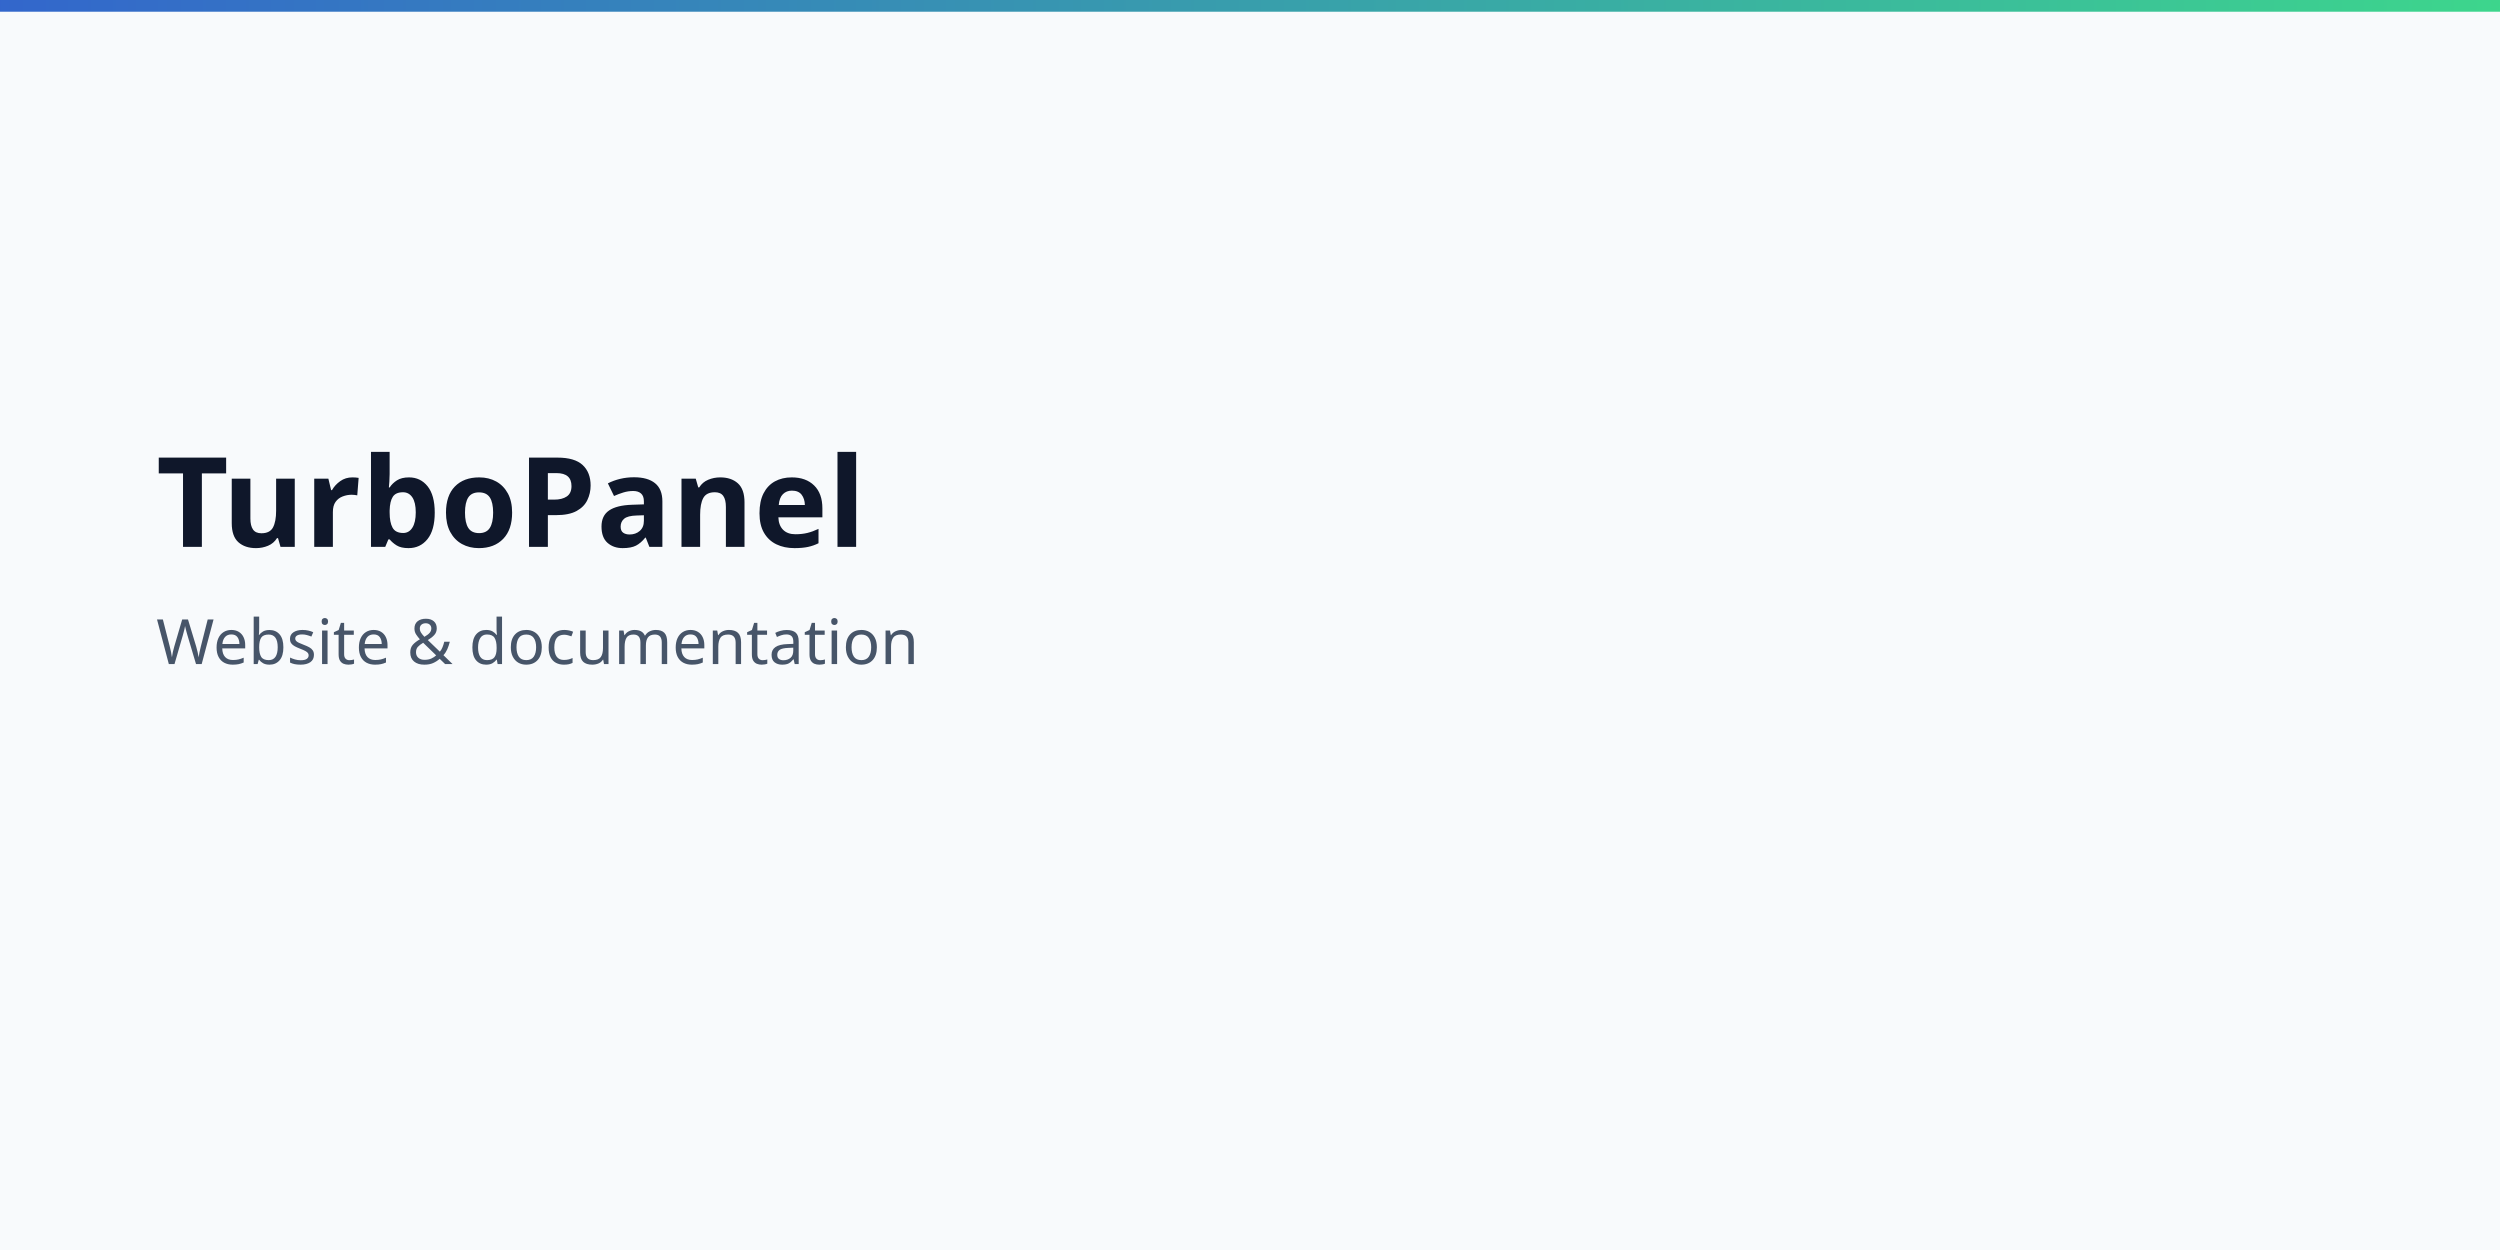
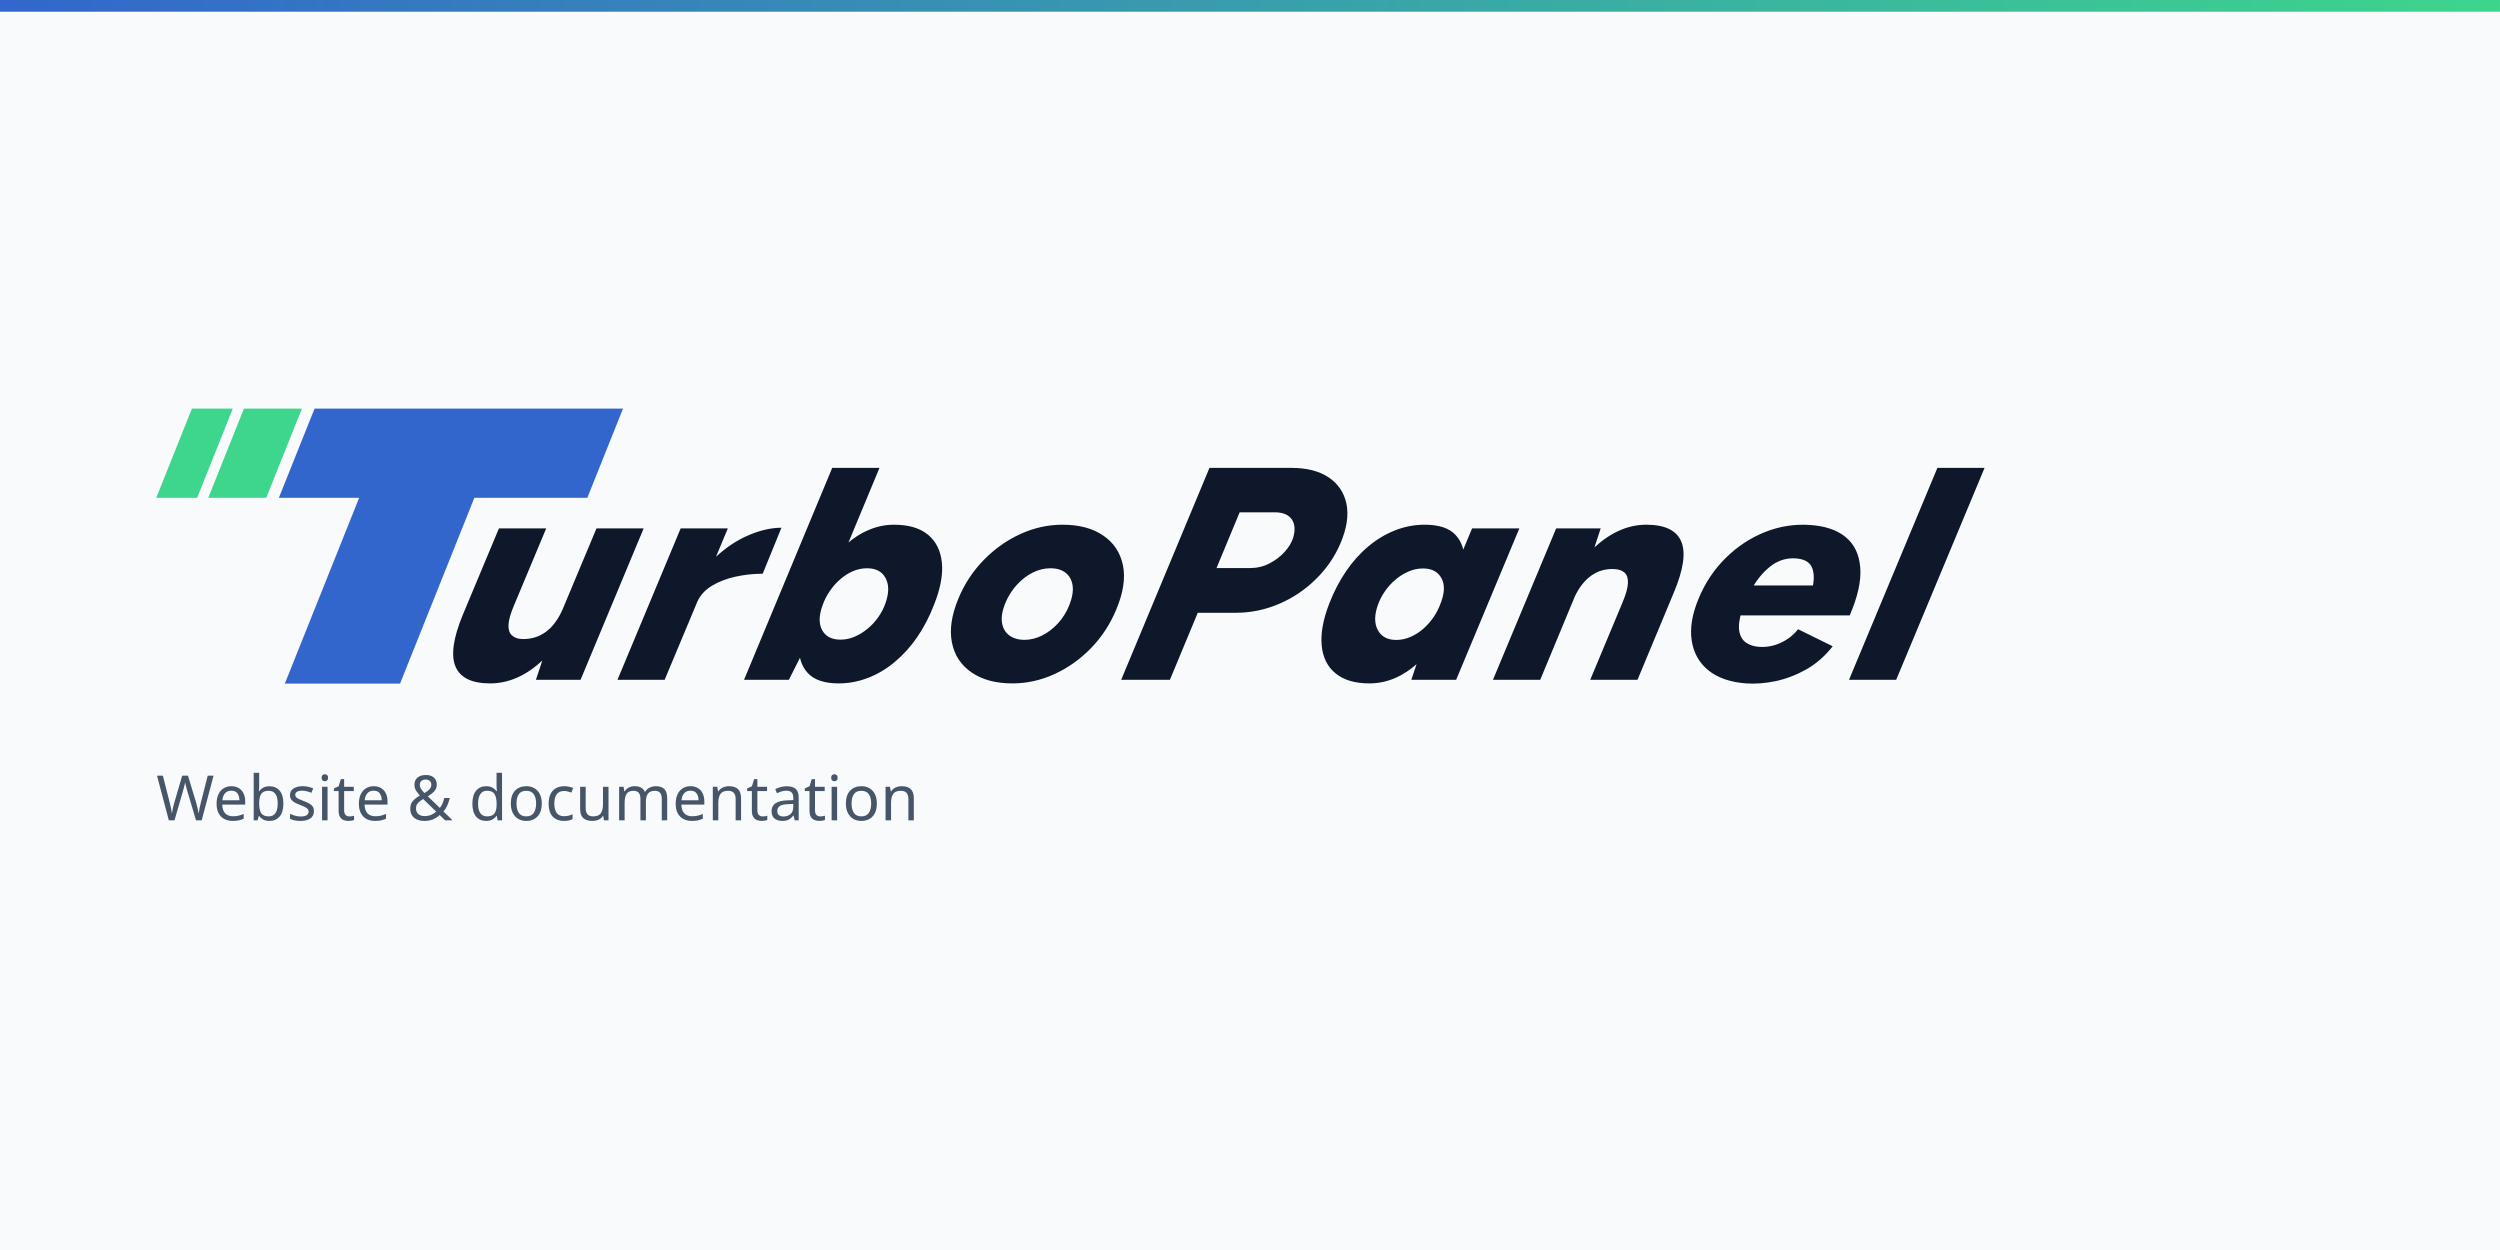
<svg xmlns="http://www.w3.org/2000/svg" width="1280" height="640" viewBox="0 0 1280 640" role="img" aria-label="TurboPanel Website">
  <defs>
    <linearGradient id="stripe" x1="0%" y1="0%" x2="100%" y2="0%">
      <stop offset="0%" stop-color="#3366cc" />
      <stop offset="100%" stop-color="#3dd68c" />
    </linearGradient>
  </defs>
  <rect width="1280" height="640" fill="#f8fafc" />
  <rect width="1280" height="6" fill="url(#stripe)" />
-   <text x="80" y="280" fill="#0f172a" font-family="system-ui,sans-serif" font-size="64" font-weight="700">TurboPanel</text>
-   <text x="80" y="340" fill="#475569" font-family="system-ui,sans-serif" font-size="32">Website &amp; documentation</text>
+   <g transform="translate(80 190) scale(5)">
+     <g transform="translate(0 3.84) scale(0.076108)">
+       <path fill="#3DD68C" d="M48 0h55L55 120H0z" />
+       <path fill="#3DD68C" d="M118 0h78l-48 120H70z" />
+       <path fill="#3366CC" d="M213 0h415l-48 120H428L328 370H173l100-250H165z" />
+     </g>
+     <path fill="#0f172a" d="M34.19 31.98Q31.37 31.98 30.64 30.25Q29.92 28.52 31.39 24.96L35.09 16.11H39.93L36.61 24.05Q36.1 25.26 36.07 26Q36.04 26.73 36.43 27.07Q36.81 27.42 37.5 27.44Q38.87 27.46 39.9 26.7Q40.94 25.93 41.61 24.4L45.08 16.11H49.91L43.45 31.61H38.88L39.53 29.64Q37.02 31.98 34.19 31.98ZM47.23 31.61 53.7 16.11H58.53L57.32 19.01Q58.89 17.56 60.67 16.8Q62.46 16.04 64.02 16.04L62.1 20.75Q60.68 20.75 59.32 21.05Q57.96 21.35 56.92 21.97Q55.88 22.6 55.43 23.56L52.06 31.61ZM60.19 31.61 69.22 9.91H74.06L66.24 28.72L64.78 31.61ZM75.54 15.73Q77.78 15.73 79.02 16.75Q80.26 17.77 80.45 19.62Q80.63 21.46 79.64 23.94Q78.94 25.75 77.93 27.23Q76.92 28.7 75.65 29.76Q74.39 30.83 72.92 31.4Q71.45 31.98 69.88 31.98Q67.71 31.98 66.73 30.93Q65.74 29.88 65.81 28.03Q65.87 26.18 66.81 23.79Q67.54 21.86 68.49 20.36Q69.44 18.86 70.56 17.83Q71.69 16.8 72.95 16.27Q74.21 15.73 75.54 15.73ZM72.79 20.19Q72.04 20.19 71.34 20.49Q70.64 20.79 70.04 21.32Q69.43 21.84 68.96 22.54Q68.49 23.23 68.22 24.01Q67.66 25.56 68.19 26.53Q68.72 27.5 70.07 27.5Q70.8 27.5 71.51 27.2Q72.22 26.9 72.84 26.38Q73.47 25.87 73.94 25.19Q74.42 24.51 74.69 23.72Q75.22 22.19 74.68 21.19Q74.14 20.19 72.79 20.19ZM87.67 31.98Q85.13 31.98 83.51 30.87Q81.88 29.77 81.48 27.81Q81.08 25.85 82.14 23.29Q83.08 21.03 84.75 19.33Q86.41 17.63 88.5 16.68Q90.58 15.73 92.8 15.73Q95.36 15.73 96.97 16.84Q98.59 17.94 98.99 19.89Q99.39 21.84 98.3 24.43Q97.36 26.68 95.71 28.38Q94.05 30.08 91.97 31.03Q89.89 31.98 87.67 31.98ZM88.91 27.52Q89.82 27.52 90.7 27.08Q91.59 26.64 92.32 25.85Q93.05 25.06 93.48 24.01Q93.95 22.84 93.84 21.99Q93.72 21.13 93.13 20.66Q92.54 20.19 91.56 20.19Q90.65 20.19 89.76 20.63Q88.88 21.07 88.15 21.86Q87.42 22.65 86.96 23.71Q86.48 24.87 86.6 25.73Q86.72 26.58 87.33 27.05Q87.94 27.52 88.91 27.52ZM98.81 31.61 107.85 9.91H116.21Q118.61 9.91 120.06 10.89Q121.52 11.87 121.88 13.6Q122.23 15.34 121.28 17.6Q120.39 19.7 118.74 21.31Q117.1 22.93 114.97 23.84Q112.84 24.75 110.52 24.75H106.65L103.8 31.61ZM108.57 20.17H112Q113.09 20.17 114 19.69Q114.91 19.22 115.55 18.51Q116.19 17.79 116.41 17.1Q116.77 15.91 116.28 15.18Q115.78 14.46 114.53 14.46H110.94ZM128.52 31.61 129.49 28.72 134.74 16.11H139.58L133.11 31.61ZM124.23 31.98Q122.02 31.98 120.77 30.96Q119.51 29.94 119.34 28.08Q119.17 26.23 120.13 23.77Q120.83 21.97 121.84 20.49Q122.85 19.01 124.12 17.95Q125.38 16.89 126.85 16.31Q128.32 15.73 129.89 15.73Q132.09 15.73 133.06 16.79Q134.03 17.84 133.97 19.67Q133.9 21.51 132.96 23.92Q132.23 25.85 131.28 27.35Q130.33 28.85 129.21 29.88Q128.08 30.91 126.82 31.45Q125.56 31.98 124.23 31.98ZM126.98 27.53Q127.73 27.53 128.43 27.22Q129.13 26.92 129.73 26.4Q130.34 25.87 130.81 25.18Q131.28 24.48 131.55 23.7Q132.14 22.15 131.59 21.18Q131.05 20.21 129.7 20.21Q128.97 20.21 128.26 20.51Q127.55 20.81 126.93 21.33Q126.3 21.85 125.83 22.53Q125.35 23.21 125.08 23.99Q124.55 25.52 125.09 26.52Q125.63 27.53 126.98 27.53ZM136.88 31.61 143.35 16.11H147.91L147.27 18.05Q149.8 15.73 152.58 15.73Q155.43 15.73 156.16 17.45Q156.89 19.17 155.37 22.75L151.68 31.61H146.84L150.16 23.66Q150.68 22.42 150.7 21.7Q150.73 20.98 150.36 20.64Q149.98 20.3 149.27 20.27Q147.96 20.22 146.95 20.94Q145.94 21.66 145.27 23.06L141.72 31.61ZM162.8 31.98Q160.38 31.8 158.95 30.65Q157.52 29.5 157.23 27.59Q156.94 25.68 157.94 23.29Q158.94 20.88 160.72 19.13Q162.49 17.38 164.74 16.48Q166.99 15.59 169.36 15.76Q171.68 15.91 173.01 17.01Q174.34 18.12 174.49 20.13Q174.65 22.15 173.41 25.02H162.23Q161.96 26.08 162.13 26.78Q162.3 27.48 162.83 27.83Q163.37 28.19 164.16 28.24Q165.32 28.31 166.4 27.8Q167.47 27.28 168.12 26.43L171.67 28.18Q170.49 29.68 168.96 30.55Q167.42 31.41 165.82 31.75Q164.22 32.08 162.8 31.98ZM163.58 21.95H169.65Q169.87 20.71 169.48 19.98Q169.08 19.25 167.84 19.18Q166.58 19.1 165.5 19.84Q164.43 20.59 163.58 21.95ZM173.34 31.61 182.39 9.91H187.22L178.17 31.61Z" />
+   </g>
+   <text x="80" y="420" fill="#475569" font-family="system-ui,sans-serif" font-size="32">Website &amp; documentation</text>
</svg>
